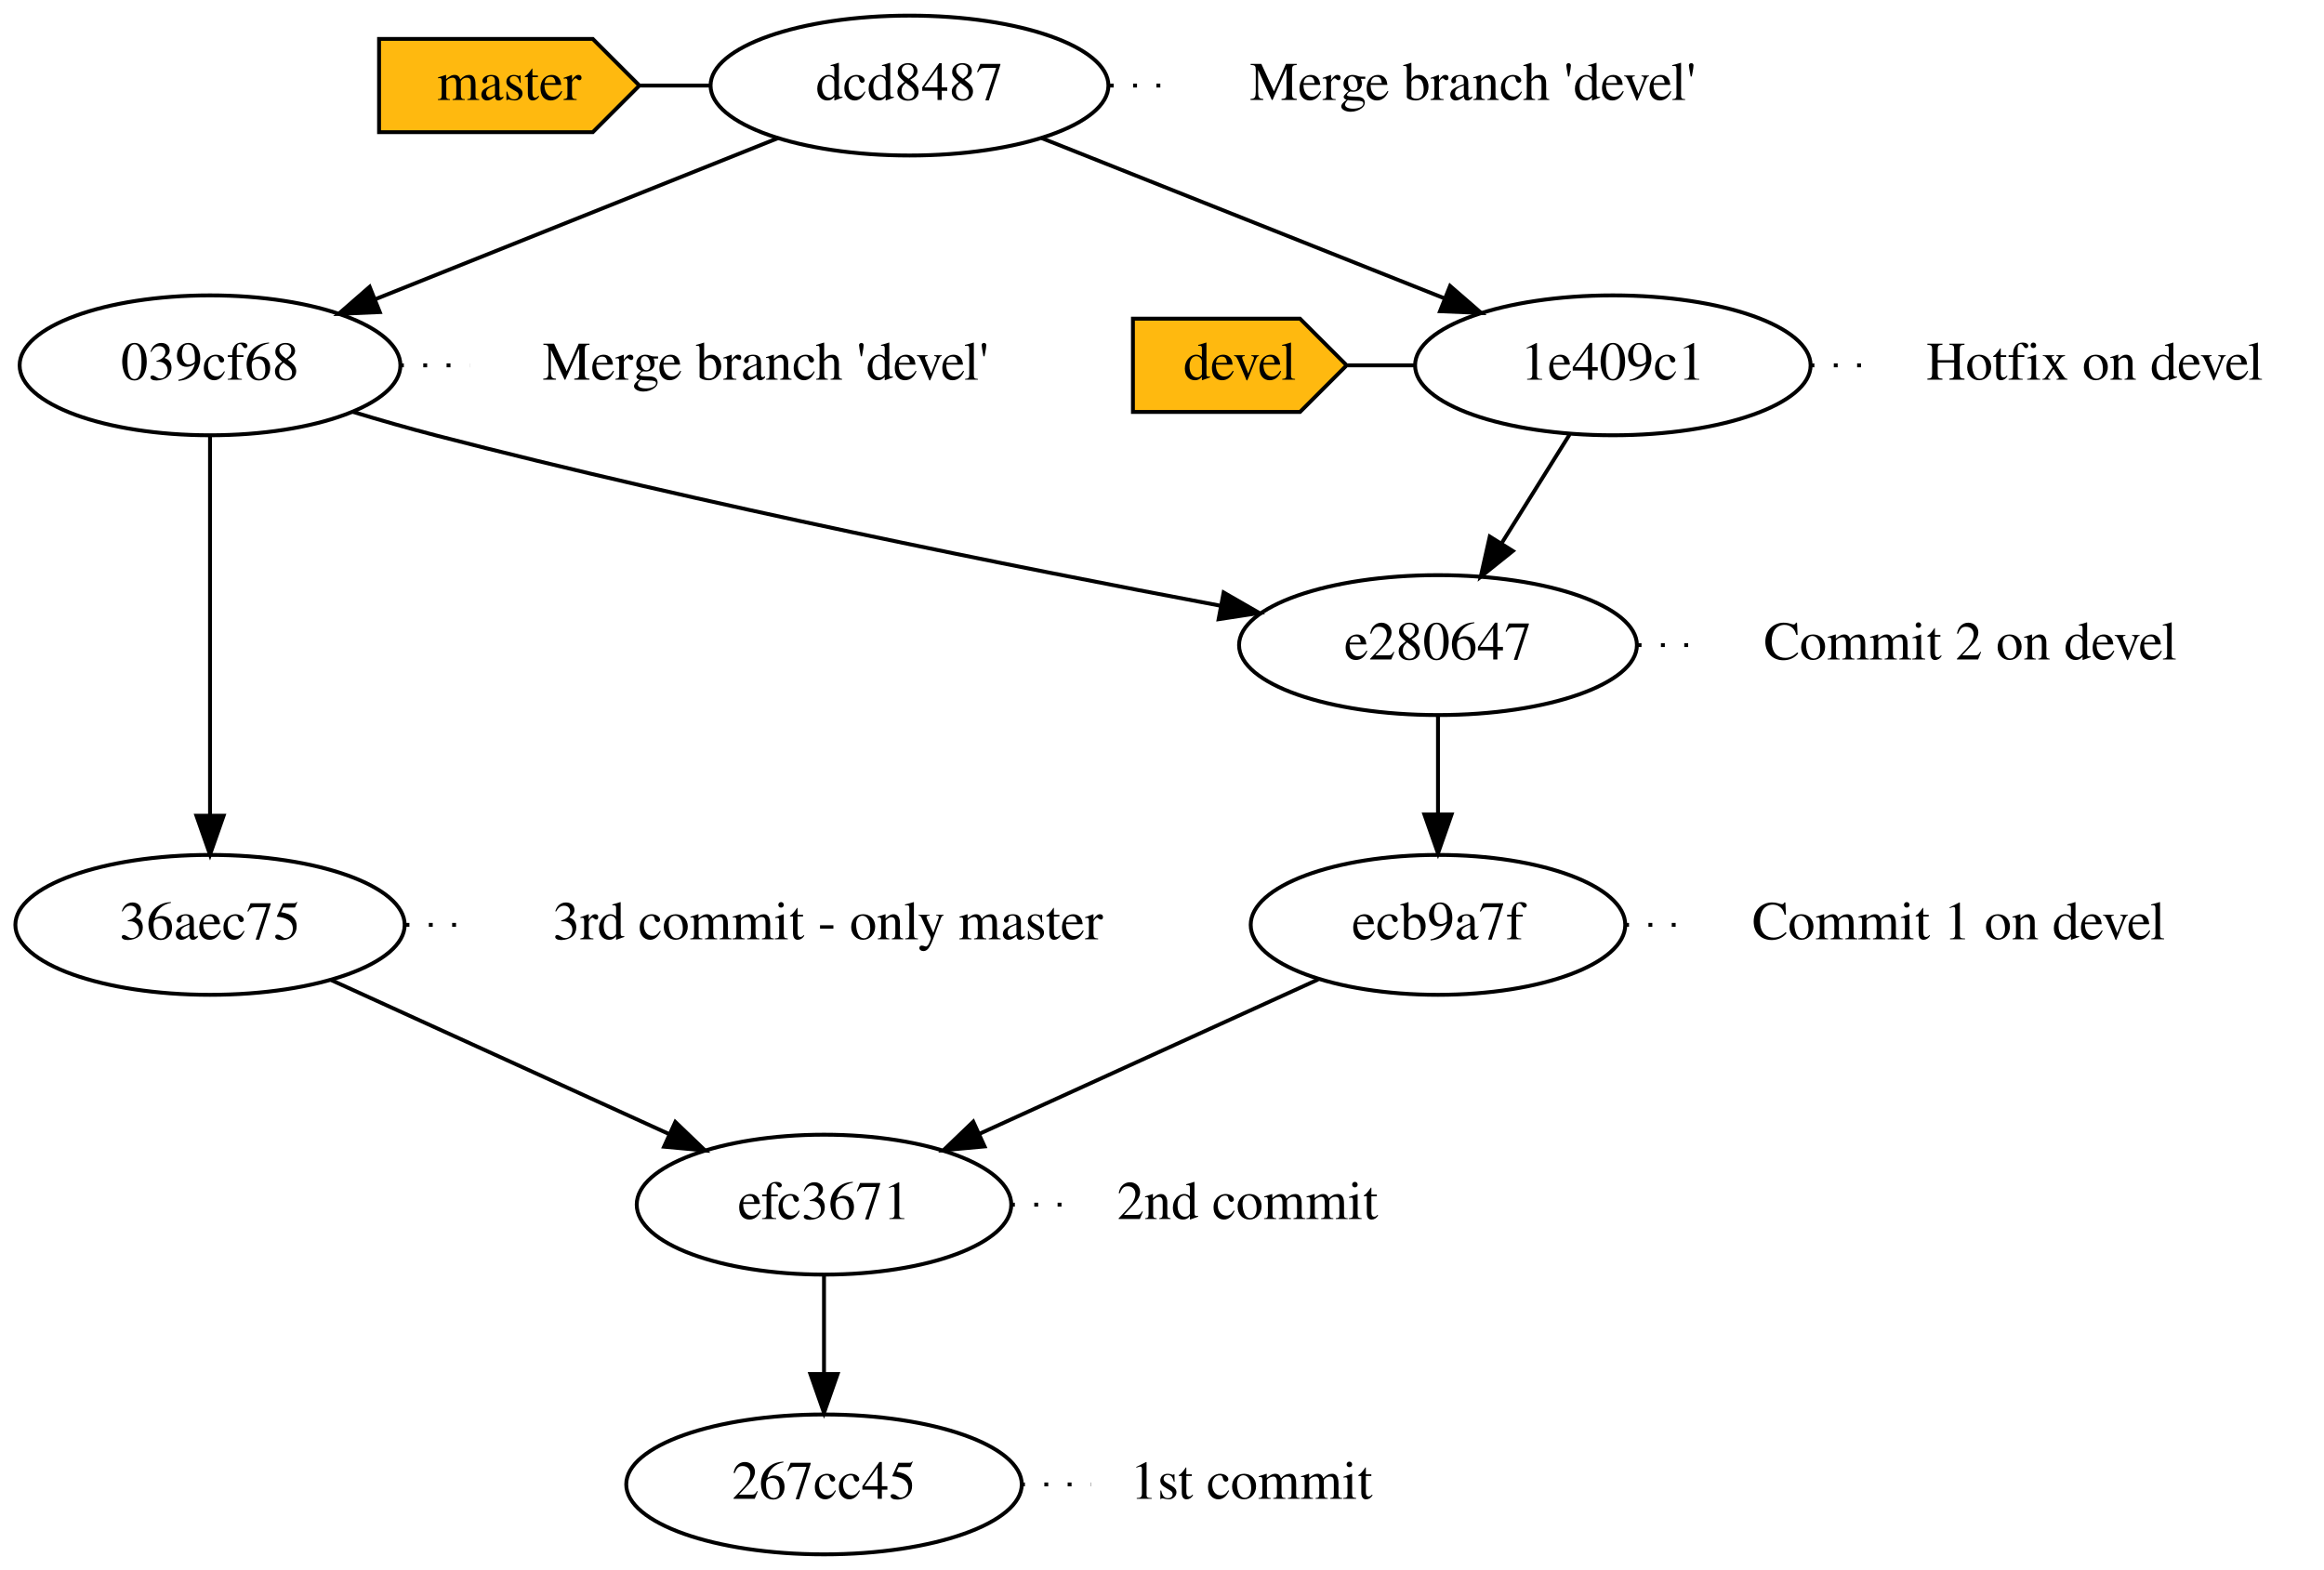
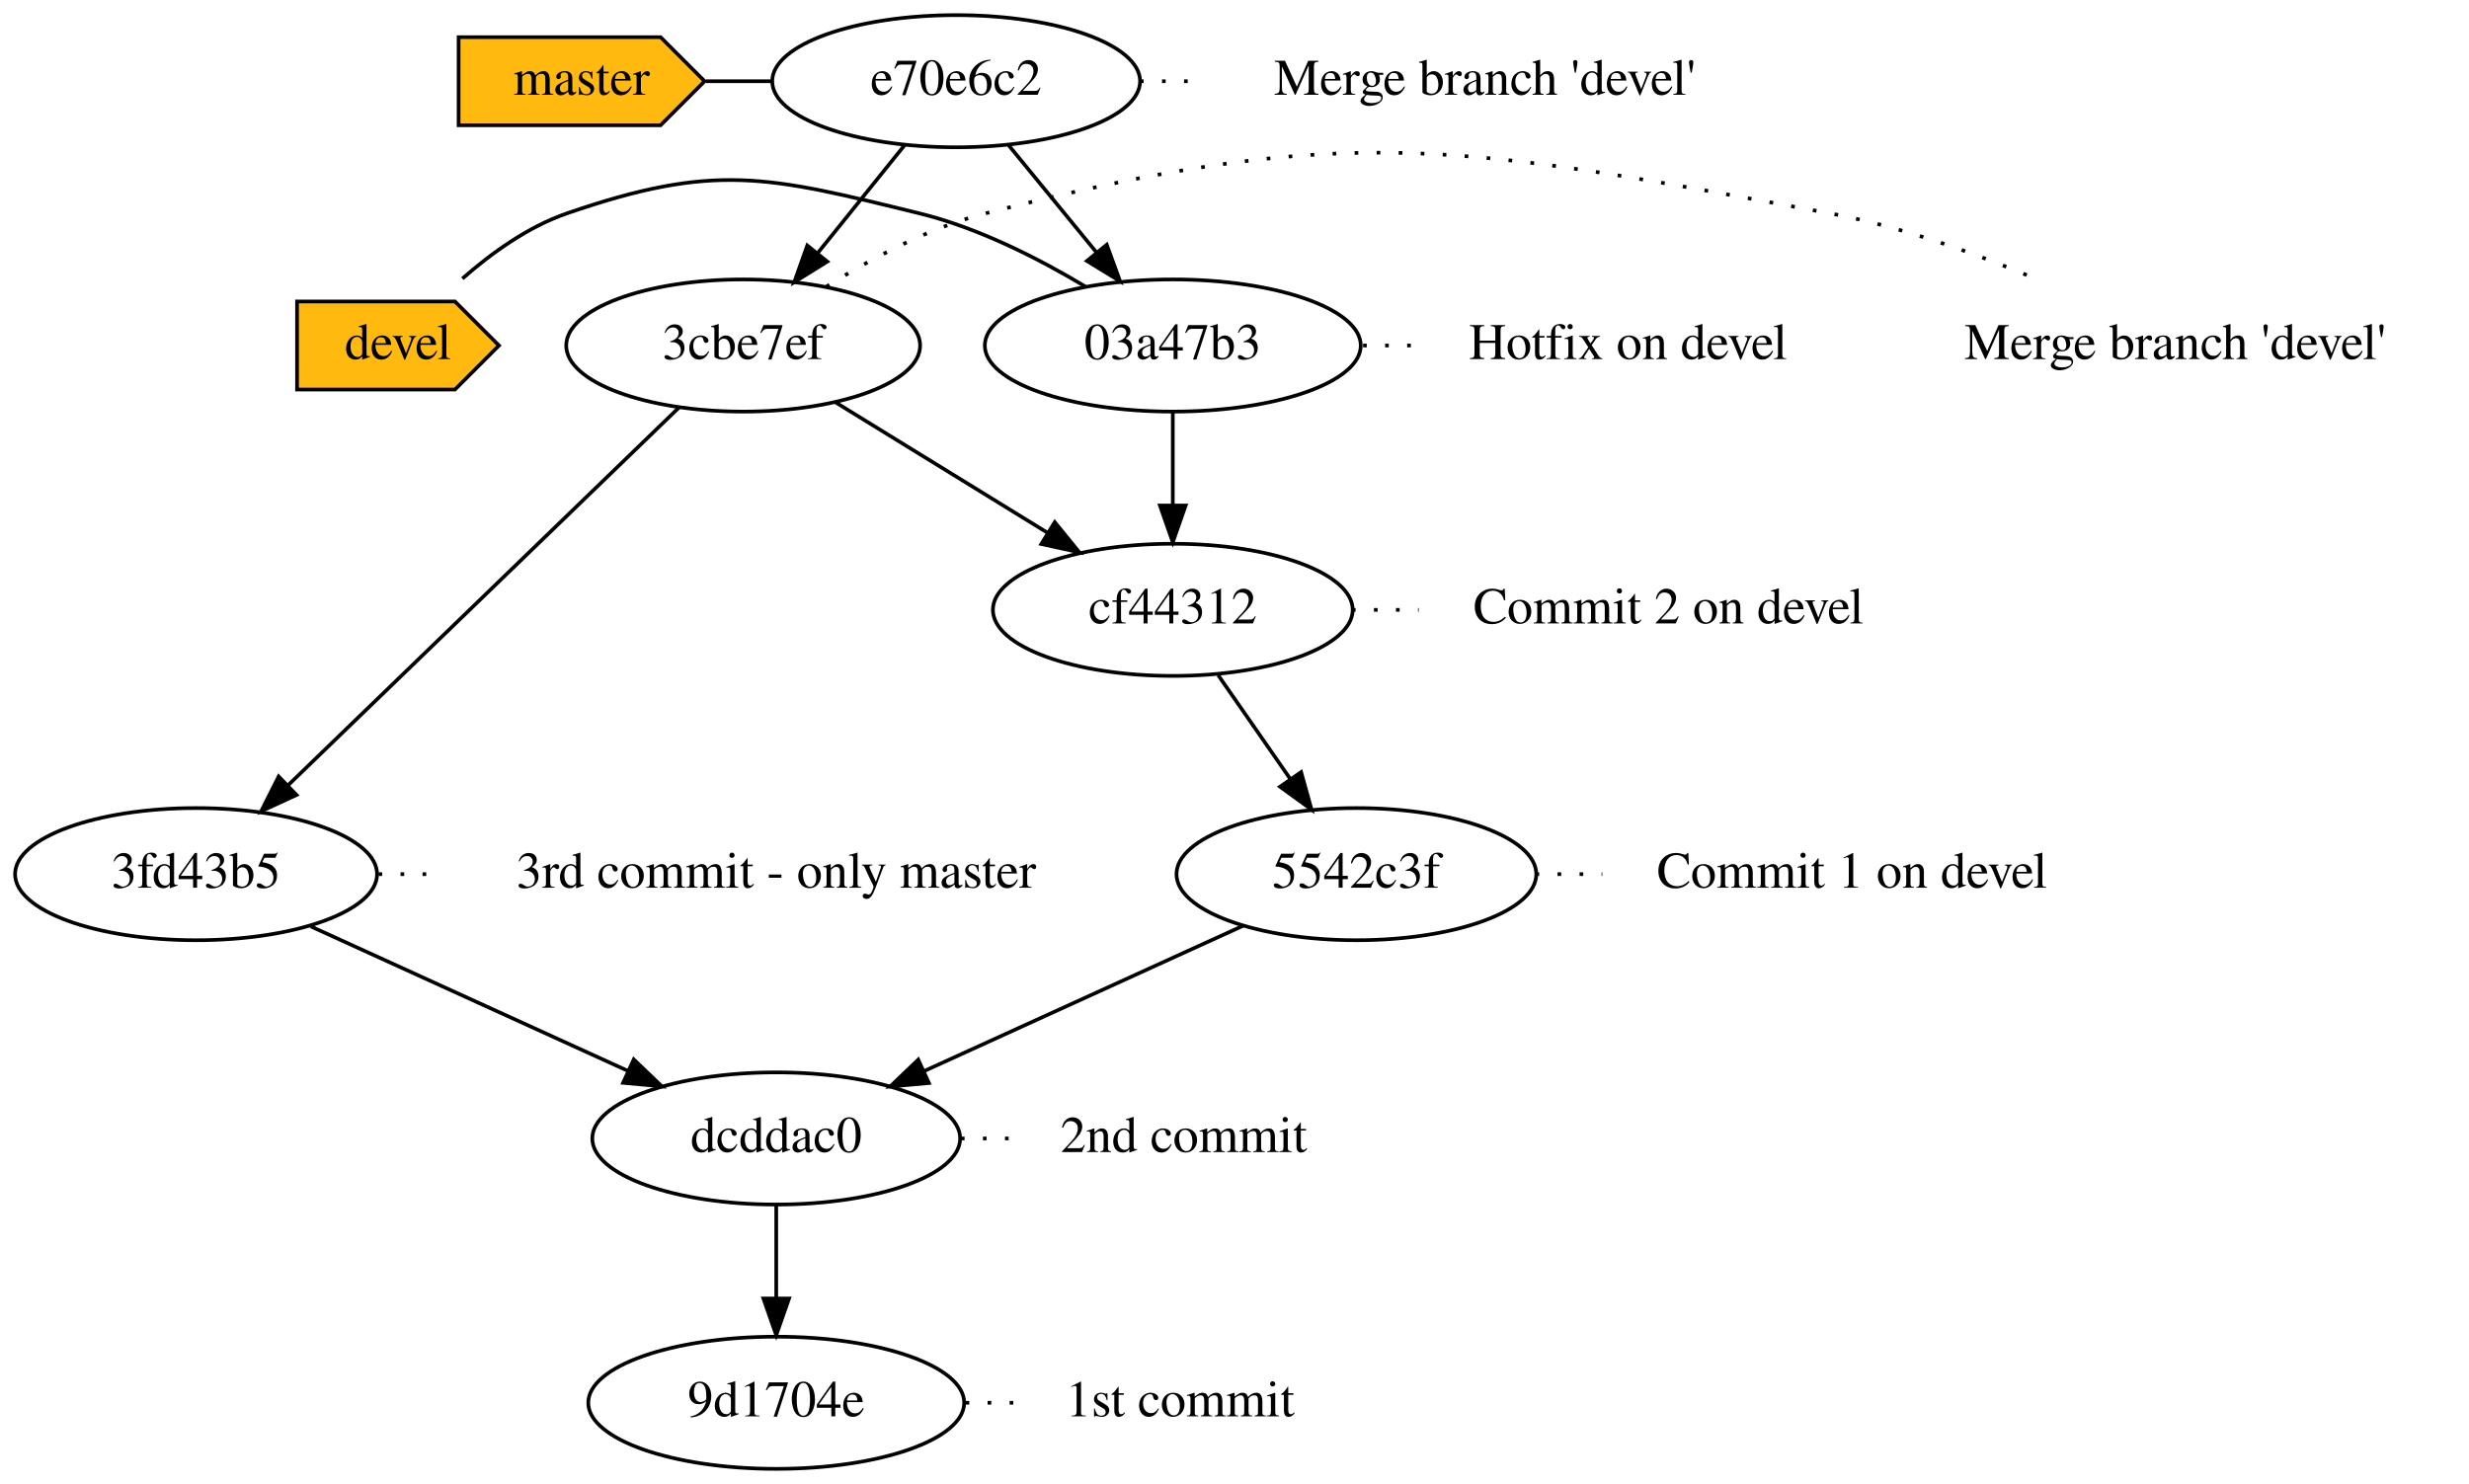
- <svg xmlns="http://www.w3.org/2000/svg" width="598pt" height="404pt" viewBox="0.00 0.00 598.05 404.00">
+ <svg xmlns="http://www.w3.org/2000/svg" width="672pt" height="404pt" viewBox="0.00 0.00 672.40 404.00">
  <g id="graph0" class="graph" transform="scale(1 1) rotate(0) translate(4 400)">
    <g id="node1" class="node">
-       <ellipse fill="none" stroke="#000000" cx="50.046" cy="-306" rx="48.993" ry="18" />
-       <text text-anchor="middle" x="50.046" y="-302.3" font-family="Times,serif" font-size="14.00" fill="#000000">039cf68</text>
+       <ellipse fill="none" stroke="#000000" cx="315.396" cy="-306" rx="51.191" ry="18" />
+       <text text-anchor="middle" x="315.396" y="-302.3" font-family="Times,serif" font-size="14.00" fill="#000000">03a47b3</text>
    </g>
    <g id="node2" class="node">
-       <text text-anchor="middle" x="193.046" y="-302.3" font-family="Times,serif" font-size="14.00" fill="#000000">Merge branch 'devel'</text>
+       <text text-anchor="middle" x="439.396" y="-302.3" font-family="Times,serif" font-size="14.00" fill="#000000">Hotfix on devel</text>
    </g>
    <g id="edge1" class="edge">
-       <path fill="none" stroke="#000000" stroke-dasharray="1,5" d="M98.922,-306C104.928,-306 110.933,-306 116.938,-306" />
+       <path fill="none" stroke="#000000" stroke-dasharray="1,5" d="M367.224,-306C372.862,-306 378.501,-306 384.139,-306" />
+     </g>
+     <g id="node11" class="node">
+       <ellipse fill="none" stroke="#000000" cx="315.396" cy="-234" rx="48.993" ry="18" />
+       <text text-anchor="middle" x="315.396" y="-230.3" font-family="Times,serif" font-size="14.00" fill="#000000">cf44312</text>
+     </g>
+     <g id="edge9" class="edge">
+       <path fill="none" stroke="#000000" d="M315.396,-287.831C315.396,-280.131 315.396,-270.974 315.396,-262.417" />
+       <polygon fill="#000000" stroke="#000000" points="318.896,-262.413 315.396,-252.413 311.896,-262.413 318.896,-262.413" />
+     </g>
+     <g id="node3" class="node">
+       <ellipse fill="none" stroke="#000000" cx="198.396" cy="-306" rx="48.192" ry="18" />
+       <text text-anchor="middle" x="198.396" y="-302.3" font-family="Times,serif" font-size="14.00" fill="#000000">3cbe7ef</text>
+     </g>
+     <g id="node4" class="node">
+       <text text-anchor="middle" x="588.396" y="-302.3" font-family="Times,serif" font-size="14.00" fill="#000000">Merge branch 'devel'</text>
+     </g>
+     <g id="edge2" class="edge">
+       <path fill="none" stroke="#000000" stroke-dasharray="1,5" d="M221.032,-322.031C233.253,-329.705 248.966,-338.065 264.396,-342 363.448,-367.258 393.878,-360.59 494.396,-342 513.47,-338.472 533.675,-331.236 550.445,-324.17" />
+     </g>
+     <g id="node5" class="node">
+       <ellipse fill="none" stroke="#000000" cx="49.396" cy="-162" rx="49.291" ry="18" />
+       <text text-anchor="middle" x="49.396" y="-158.3" font-family="Times,serif" font-size="14.00" fill="#000000">3fd43b5</text>
+     </g>
+     <g id="edge10" class="edge">
+       <path fill="none" stroke="#000000" d="M181.012,-289.2C154.686,-263.757 104.579,-215.331 74.359,-186.125" />
+       <polygon fill="#000000" stroke="#000000" points="76.754,-183.572 67.131,-179.14 71.889,-188.606 76.754,-183.572" />
+     </g>
+     <g id="edge11" class="edge">
+       <path fill="none" stroke="#000000" d="M223.495,-290.554C240.344,-280.185 262.753,-266.396 281.224,-255.029" />
+       <polygon fill="#000000" stroke="#000000" points="283.252,-257.89 289.934,-249.669 279.583,-251.929 283.252,-257.89" />
+     </g>
+     <g id="node6" class="node">
+       <text text-anchor="middle" x="207.396" y="-158.3" font-family="Times,serif" font-size="14.00" fill="#000000">3rd commit - only master</text>
+     </g>
+     <g id="edge3" class="edge">
+       <path fill="none" stroke="#000000" stroke-dasharray="1,5" d="M99.079,-162C104.721,-162 110.362,-162 116.004,-162" />
+     </g>
+     <g id="node13" class="node">
+       <ellipse fill="none" stroke="#000000" cx="207.396" cy="-90" rx="50.091" ry="18" />
+       <text text-anchor="middle" x="207.396" y="-86.3" font-family="Times,serif" font-size="14.00" fill="#000000">dcddac0</text>
+     </g>
+     <g id="edge12" class="edge">
+       <path fill="none" stroke="#000000" d="M80.611,-147.775C105.389,-136.484 140.213,-120.615 167.096,-108.364" />
+       <polygon fill="#000000" stroke="#000000" points="168.596,-111.527 176.245,-104.195 165.694,-105.157 168.596,-111.527" />
    </g>
    <g id="node7" class="node">
-       <ellipse fill="none" stroke="#000000" cx="50.046" cy="-162" rx="50.091" ry="18" />
-       <text text-anchor="middle" x="50.046" y="-158.3" font-family="Times,serif" font-size="14.00" fill="#000000">36aec75</text>
-     </g>
-     <g id="edge9" class="edge">
-       <path fill="none" stroke="#000000" d="M50.046,-287.762C50.046,-263.201 50.046,-219.247 50.046,-190.354" />
-       <polygon fill="#000000" stroke="#000000" points="53.546,-190.09 50.046,-180.09 46.546,-190.09 53.546,-190.09" />
-     </g>
-     <g id="node11" class="node">
-       <ellipse fill="none" stroke="#000000" cx="366.046" cy="-234" rx="51.191" ry="18" />
-       <text text-anchor="middle" x="366.046" y="-230.3" font-family="Times,serif" font-size="14.00" fill="#000000">e280647</text>
-     </g>
-     <g id="edge10" class="edge">
-       <path fill="none" stroke="#000000" d="M86.714,-294.046C93.76,-291.912 101.106,-289.799 108.046,-288 176.985,-270.131 257.452,-254.031 309.953,-244.154" />
-       <polygon fill="#000000" stroke="#000000" points="310.883,-247.541 320.069,-242.262 309.596,-240.66 310.883,-247.541" />
-     </g>
-     <g id="node3" class="node">
-       <ellipse fill="none" stroke="#000000" cx="411.046" cy="-306" rx="50.892" ry="18" />
-       <text text-anchor="middle" x="411.046" y="-302.3" font-family="Times,serif" font-size="14.00" fill="#000000">1e409c1</text>
-     </g>
-     <g id="node4" class="node">
-       <text text-anchor="middle" x="535.046" y="-302.3" font-family="Times,serif" font-size="14.00" fill="#000000">Hotfix on devel</text>
-     </g>
-     <g id="edge2" class="edge">
-       <path fill="none" stroke="#000000" stroke-dasharray="1,5" d="M461.905,-306C467.905,-306 473.905,-306 479.904,-306" />
-     </g>
-     <g id="edge11" class="edge">
-       <path fill="none" stroke="#000000" d="M399.922,-288.202C394.636,-279.745 388.213,-269.469 382.387,-260.147" />
-       <polygon fill="#000000" stroke="#000000" points="385.309,-258.218 377.041,-251.593 379.373,-261.928 385.309,-258.218" />
-     </g>
-     <g id="node5" class="node">
-       <ellipse fill="none" stroke="#000000" cx="208.046" cy="-18" rx="50.892" ry="18" />
-       <text text-anchor="middle" x="208.046" y="-14.3" font-family="Times,serif" font-size="14.00" fill="#000000">267cc45</text>
-     </g>
-     <g id="node6" class="node">
-       <text text-anchor="middle" x="318.046" y="-14.3" font-family="Times,serif" font-size="14.00" fill="#000000">1st commit</text>
-     </g>
-     <g id="edge3" class="edge">
-       <path fill="none" stroke="#000000" stroke-dasharray="1,5" d="M258.749,-18C264.771,-18 270.793,-18 276.816,-18" />
+       <ellipse fill="none" stroke="#000000" cx="365.396" cy="-162" rx="48.993" ry="18" />
+       <text text-anchor="middle" x="365.396" y="-158.3" font-family="Times,serif" font-size="14.00" fill="#000000">5542c3f</text>
    </g>
    <g id="node8" class="node">
-       <text text-anchor="middle" x="209.046" y="-158.3" font-family="Times,serif" font-size="14.00" fill="#000000">3rd commit - only master</text>
+       <text text-anchor="middle" x="500.396" y="-158.3" font-family="Times,serif" font-size="14.00" fill="#000000">Commit 1 on devel</text>
    </g>
    <g id="edge4" class="edge">
-       <path fill="none" stroke="#000000" stroke-dasharray="1,5" d="M100.354,-162C106.157,-162 111.959,-162 117.762,-162" />
+       <path fill="none" stroke="#000000" stroke-dasharray="1,5" d="M414.175,-162C420.237,-162 426.3,-162 432.362,-162" />
+     </g>
+     <g id="edge13" class="edge">
+       <path fill="none" stroke="#000000" d="M334.557,-147.947C309.733,-136.635 274.651,-120.648 247.621,-108.331" />
+       <polygon fill="#000000" stroke="#000000" points="248.978,-105.103 238.427,-104.141 246.075,-111.472 248.978,-105.103" />
+     </g>
+     <g id="node9" class="node">
+       <ellipse fill="none" stroke="#000000" cx="207.396" cy="-18" rx="51.191" ry="18" />
+       <text text-anchor="middle" x="207.396" y="-14.3" font-family="Times,serif" font-size="14.00" fill="#000000">9d1704e</text>
+     </g>
+     <g id="node10" class="node">
+       <text text-anchor="middle" x="317.396" y="-14.3" font-family="Times,serif" font-size="14.00" fill="#000000">1st commit</text>
+     </g>
+     <g id="edge5" class="edge">
+       <path fill="none" stroke="#000000" stroke-dasharray="1,5" d="M258.958,-18C264.741,-18 270.524,-18 276.307,-18" />
+     </g>
+     <g id="edge14" class="edge">
+       <path fill="none" stroke="#000000" d="M327.755,-216.202C333.689,-207.658 340.912,-197.256 347.438,-187.859" />
+       <polygon fill="#000000" stroke="#000000" points="350.349,-189.803 353.178,-179.593 344.599,-185.81 350.349,-189.803" />
+     </g>
+     <g id="node12" class="node">
+       <text text-anchor="middle" x="450.396" y="-230.3" font-family="Times,serif" font-size="14.00" fill="#000000">Commit 2 on devel</text>
+     </g>
+     <g id="edge6" class="edge">
+       <path fill="none" stroke="#000000" stroke-dasharray="1,5" d="M364.175,-234C370.237,-234 376.3,-234 382.362,-234" />
+     </g>
+     <g id="edge15" class="edge">
+       <path fill="none" stroke="#000000" d="M207.396,-71.831C207.396,-64.131 207.396,-54.974 207.396,-46.417" />
+       <polygon fill="#000000" stroke="#000000" points="210.896,-46.413 207.396,-36.413 203.896,-46.413 210.896,-46.413" />
+     </g>
+     <g id="node14" class="node">
+       <text text-anchor="middle" x="318.396" y="-86.3" font-family="Times,serif" font-size="14.00" fill="#000000">2nd commit</text>
+     </g>
+     <g id="edge7" class="edge">
+       <path fill="none" stroke="#000000" stroke-dasharray="1,5" d="M257.692,-90C263.541,-90 269.39,-90 275.24,-90" />
    </g>
    <g id="node15" class="node">
-       <ellipse fill="none" stroke="#000000" cx="208.046" cy="-90" rx="48.192" ry="18" />
-       <text text-anchor="middle" x="208.046" y="-86.3" font-family="Times,serif" font-size="14.00" fill="#000000">efc3671</text>
-     </g>
-     <g id="edge12" class="edge">
-       <path fill="none" stroke="#000000" d="M81.261,-147.775C106.2,-136.411 141.316,-120.408 168.269,-108.126" />
-       <polygon fill="#000000" stroke="#000000" points="169.784,-111.282 177.432,-103.95 166.881,-104.912 169.784,-111.282" />
-     </g>
-     <g id="node9" class="node">
-       <ellipse fill="none" stroke="#000000" cx="230.046" cy="-378" rx="51.191" ry="18" />
-       <text text-anchor="middle" x="230.046" y="-374.3" font-family="Times,serif" font-size="14.00" fill="#000000">dcd8487</text>
-     </g>
-     <g id="edge13" class="edge">
-       <path fill="none" stroke="#000000" d="M196.189,-364.457C166.84,-352.718 124.229,-335.673 92.584,-323.015" />
-       <polygon fill="#000000" stroke="#000000" points="93.727,-319.703 83.142,-319.239 91.127,-326.202 93.727,-319.703" />
-     </g>
-     <g id="edge14" class="edge">
-       <path fill="none" stroke="#000000" d="M264.09,-364.457C293.416,-352.792 335.911,-335.888 367.669,-323.255" />
-       <polygon fill="#000000" stroke="#000000" points="369.155,-326.43 377.154,-319.482 366.568,-319.926 369.155,-326.43" />
-     </g>
-     <g id="node10" class="node">
-       <text text-anchor="middle" x="375.046" y="-374.3" font-family="Times,serif" font-size="14.00" fill="#000000">Merge branch 'devel'</text>
-     </g>
-     <g id="edge5" class="edge">
-       <path fill="none" stroke="#000000" stroke-dasharray="1,5" d="M281.589,-378C287.308,-378 293.027,-378 298.747,-378" />
-     </g>
-     <g id="node12" class="node">
-       <text text-anchor="middle" x="503.046" y="-230.3" font-family="Times,serif" font-size="14.00" fill="#000000">Commit 2 on devel</text>
-     </g>
-     <g id="edge6" class="edge">
-       <path fill="none" stroke="#000000" stroke-dasharray="1,5" d="M417.421,-234C423.218,-234 429.016,-234 434.813,-234" />
-     </g>
-     <g id="node13" class="node">
-       <ellipse fill="none" stroke="#000000" cx="366.046" cy="-162" rx="48.192" ry="18" />
-       <text text-anchor="middle" x="366.046" y="-158.3" font-family="Times,serif" font-size="14.00" fill="#000000">ecb9a7f</text>
-     </g>
-     <g id="edge15" class="edge">
-       <path fill="none" stroke="#000000" d="M366.046,-215.831C366.046,-208.131 366.046,-198.974 366.046,-190.417" />
-       <polygon fill="#000000" stroke="#000000" points="369.546,-190.413 366.046,-180.413 362.546,-190.413 369.546,-190.413" />
-     </g>
-     <g id="node14" class="node">
-       <text text-anchor="middle" x="500.046" y="-158.3" font-family="Times,serif" font-size="14.00" fill="#000000">Commit 1 on devel</text>
-     </g>
-     <g id="edge7" class="edge">
-       <path fill="none" stroke="#000000" stroke-dasharray="1,5" d="M414.202,-162C420.126,-162 426.05,-162 431.974,-162" />
+       <ellipse fill="none" stroke="#000000" cx="256.396" cy="-378" rx="50.091" ry="18" />
+       <text text-anchor="middle" x="256.396" y="-374.3" font-family="Times,serif" font-size="14.00" fill="#000000">e70e6c2</text>
    </g>
    <g id="edge16" class="edge">
-       <path fill="none" stroke="#000000" d="M335.207,-147.947C310.303,-136.598 275.074,-120.544 248.009,-108.211" />
-       <polygon fill="#000000" stroke="#000000" points="249.358,-104.98 238.807,-104.018 246.455,-111.35 249.358,-104.98" />
+       <path fill="none" stroke="#000000" d="M270.678,-360.571C277.872,-351.792 286.728,-340.984 294.656,-331.309" />
+       <polygon fill="#000000" stroke="#000000" points="297.409,-333.471 301.04,-323.518 291.995,-329.035 297.409,-333.471" />
    </g>
    <g id="edge17" class="edge">
-       <path fill="none" stroke="#000000" d="M208.046,-71.831C208.046,-64.131 208.046,-54.974 208.046,-46.417" />
-       <polygon fill="#000000" stroke="#000000" points="211.546,-46.413 208.046,-36.413 204.546,-46.413 211.546,-46.413" />
+       <path fill="none" stroke="#000000" d="M242.355,-360.571C235.231,-351.727 226.448,-340.824 218.611,-331.094" />
+       <polygon fill="#000000" stroke="#000000" points="221.305,-328.861 212.306,-323.269 215.854,-333.252 221.305,-328.861" />
    </g>
    <g id="node16" class="node">
-       <text text-anchor="middle" x="317.046" y="-86.3" font-family="Times,serif" font-size="14.00" fill="#000000">2nd commit</text>
+       <text text-anchor="middle" x="400.396" y="-374.3" font-family="Times,serif" font-size="14.00" fill="#000000">Merge branch 'devel'</text>
    </g>
    <g id="edge8" class="edge">
-       <path fill="none" stroke="#000000" stroke-dasharray="1,5" d="M256.159,-90C262.026,-90 267.892,-90 273.759,-90" />
+       <path fill="none" stroke="#000000" stroke-dasharray="1,5" d="M306.458,-378C312.329,-378 318.2,-378 324.071,-378" />
    </g>
    <g id="node17" class="node">
-       <polygon fill="#ffb90f" stroke="#000000" points="330.546,-318 287.546,-318 287.546,-294 330.546,-294 342.546,-306 330.546,-318" />
-       <text text-anchor="middle" x="315.046" y="-302.3" font-family="Times,serif" font-size="14.00" fill="#000000">devel</text>
+       <polygon fill="#ffb90f" stroke="#000000" points="119.896,-318 76.896,-318 76.896,-294 119.896,-294 131.896,-306 119.896,-318" />
+       <text text-anchor="middle" x="104.396" y="-302.3" font-family="Times,serif" font-size="14.00" fill="#000000">devel</text>
    </g>
    <g id="edge18" class="edge">
-       <path fill="none" stroke="#000000" d="M342.796,-306C348.572,-306 354.348,-306 360.125,-306" />
+       <path fill="none" stroke="#000000" d="M121.925,-324.224C129.874,-331.206 139.85,-338.364 150.396,-342 190.732,-355.908 204.956,-352.16 246.396,-342 262.406,-338.075 278.827,-329.714 291.631,-322.038" />
    </g>
    <g id="node18" class="node">
-       <polygon fill="#ffb90f" stroke="#000000" points="148.546,-390 93.546,-390 93.546,-366 148.546,-366 160.546,-378 148.546,-390" />
-       <text text-anchor="middle" x="127.046" y="-374.3" font-family="Times,serif" font-size="14.00" fill="#000000">master</text>
+       <polygon fill="#ffb90f" stroke="#000000" points="175.896,-390 120.896,-390 120.896,-366 175.896,-366 187.896,-378 175.896,-390" />
+       <text text-anchor="middle" x="154.396" y="-374.3" font-family="Times,serif" font-size="14.00" fill="#000000">master</text>
    </g>
    <g id="edge19" class="edge">
-       <path fill="none" stroke="#000000" d="M160.842,-378C166.79,-378 172.737,-378 178.684,-378" />
+       <path fill="none" stroke="#000000" d="M188.263,-378C194.207,-378 200.151,-378 206.094,-378" />
    </g>
  </g>
</svg>
